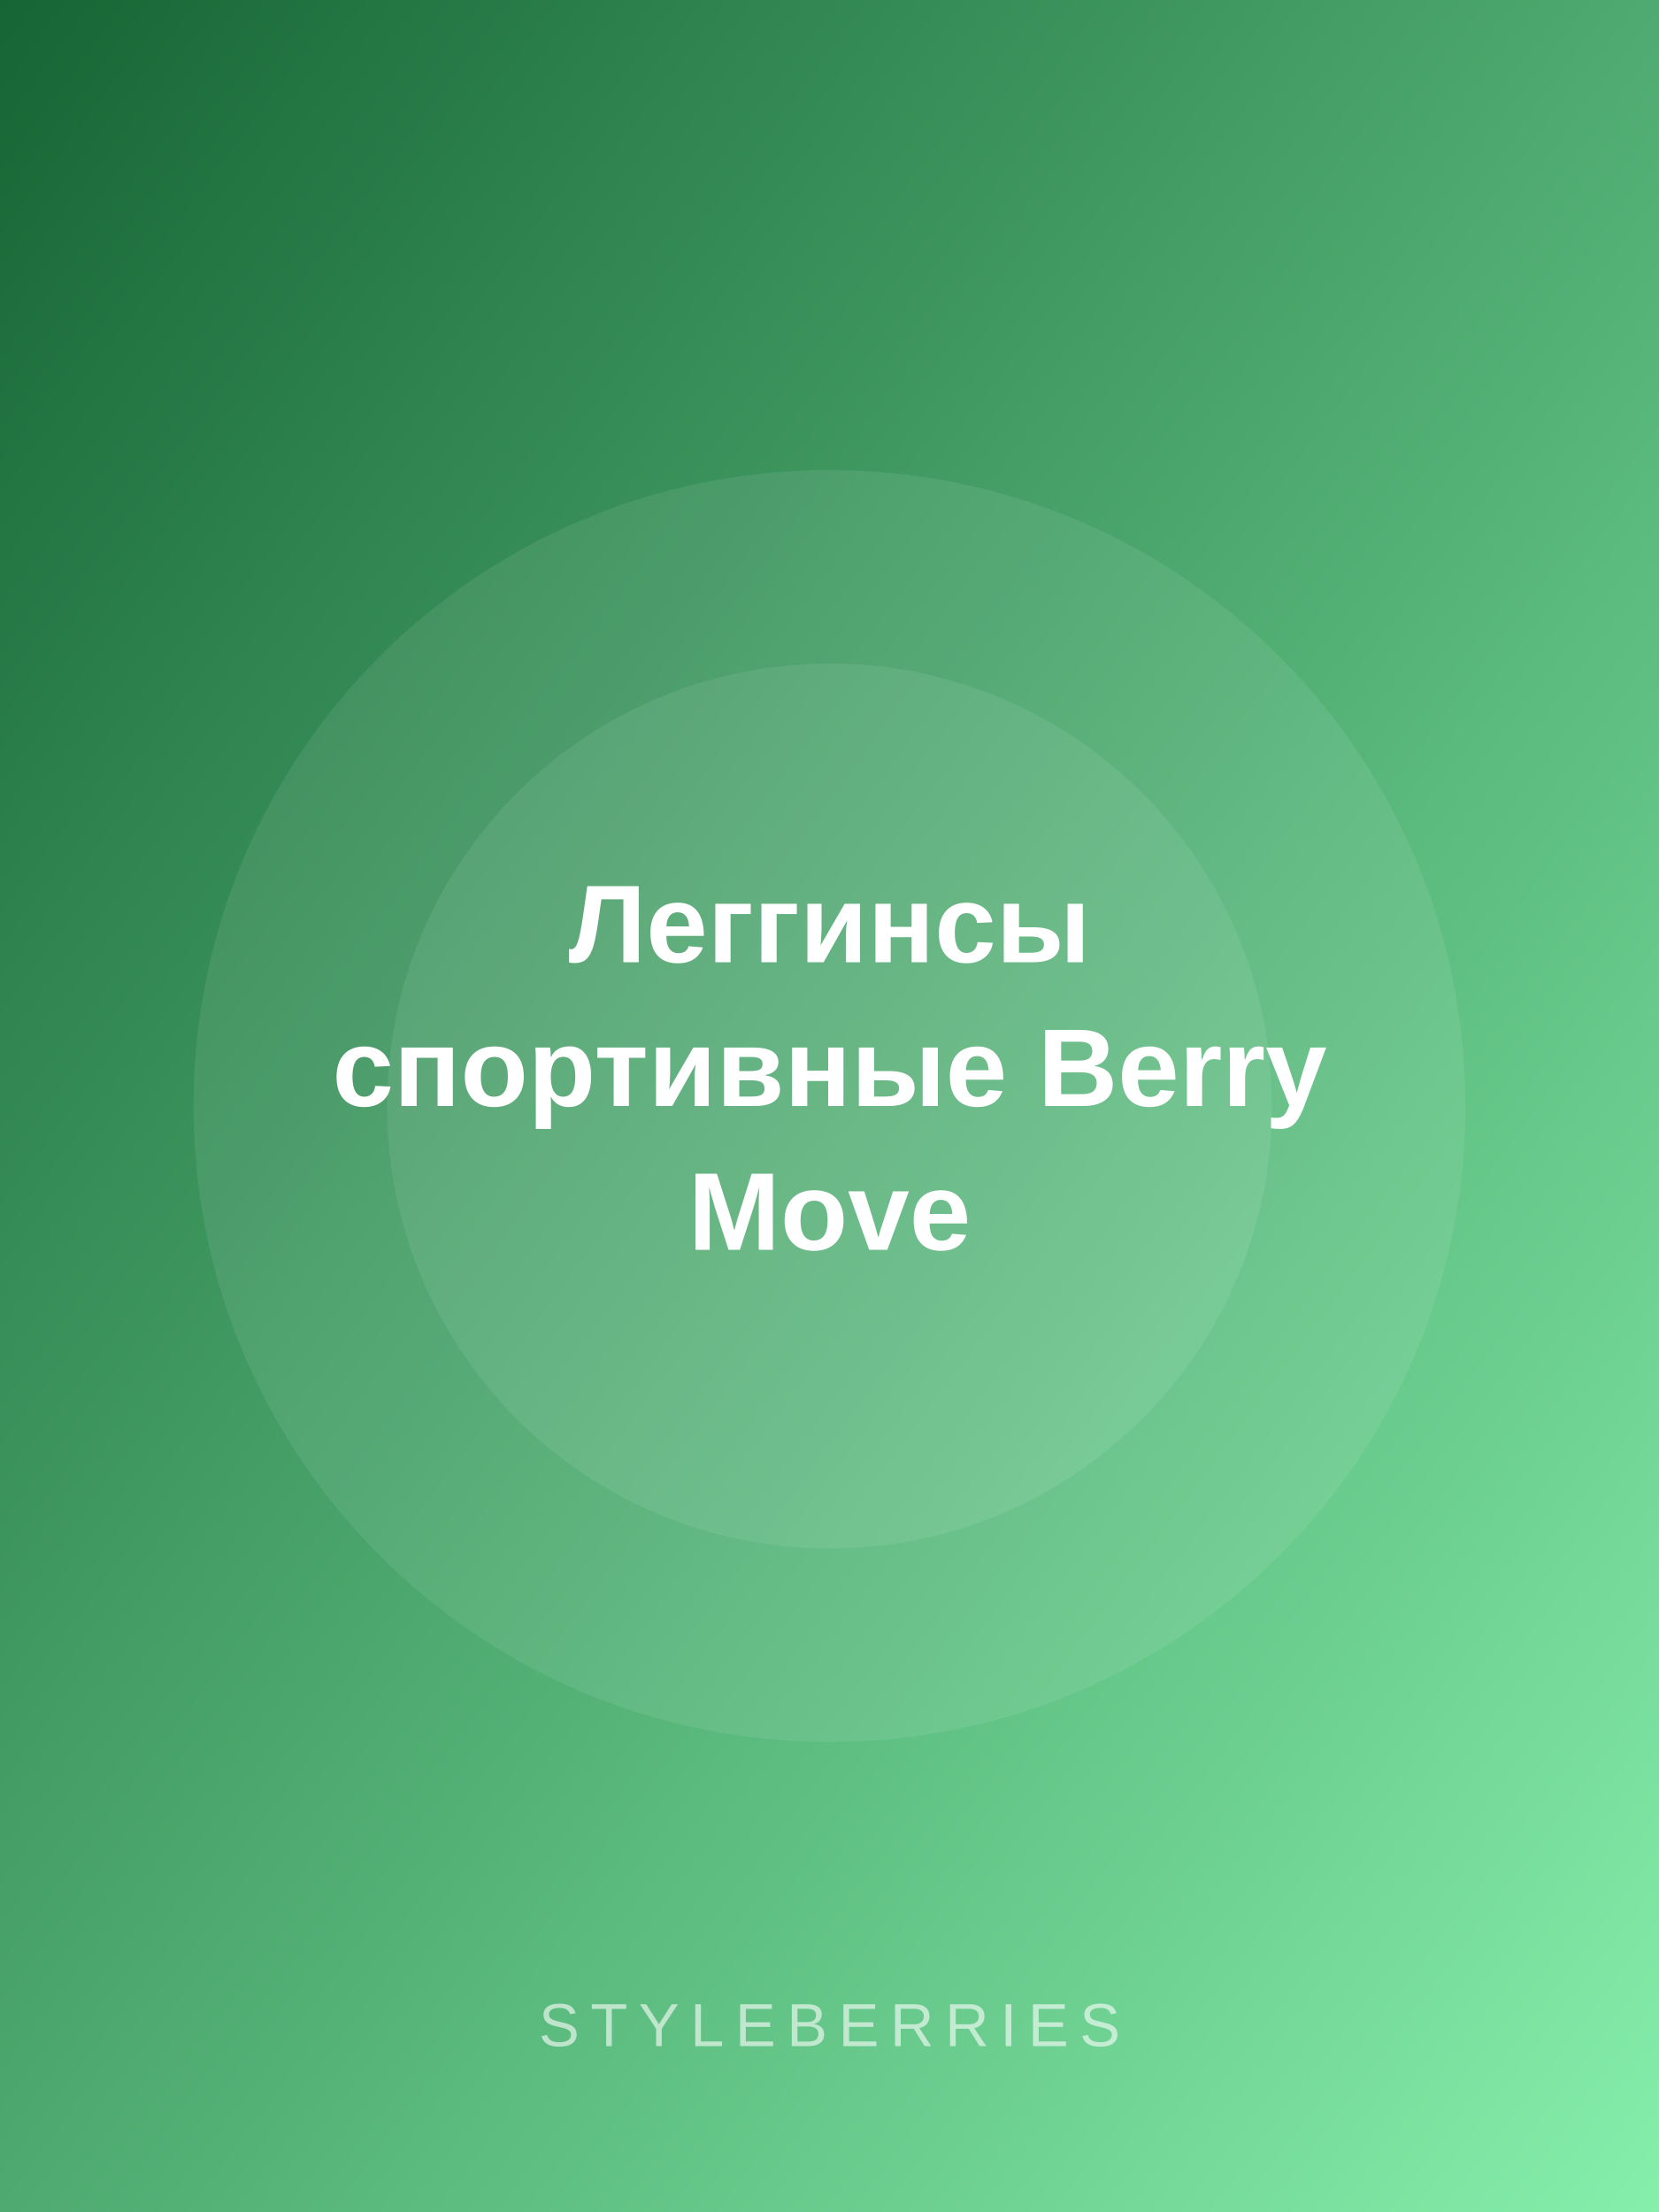
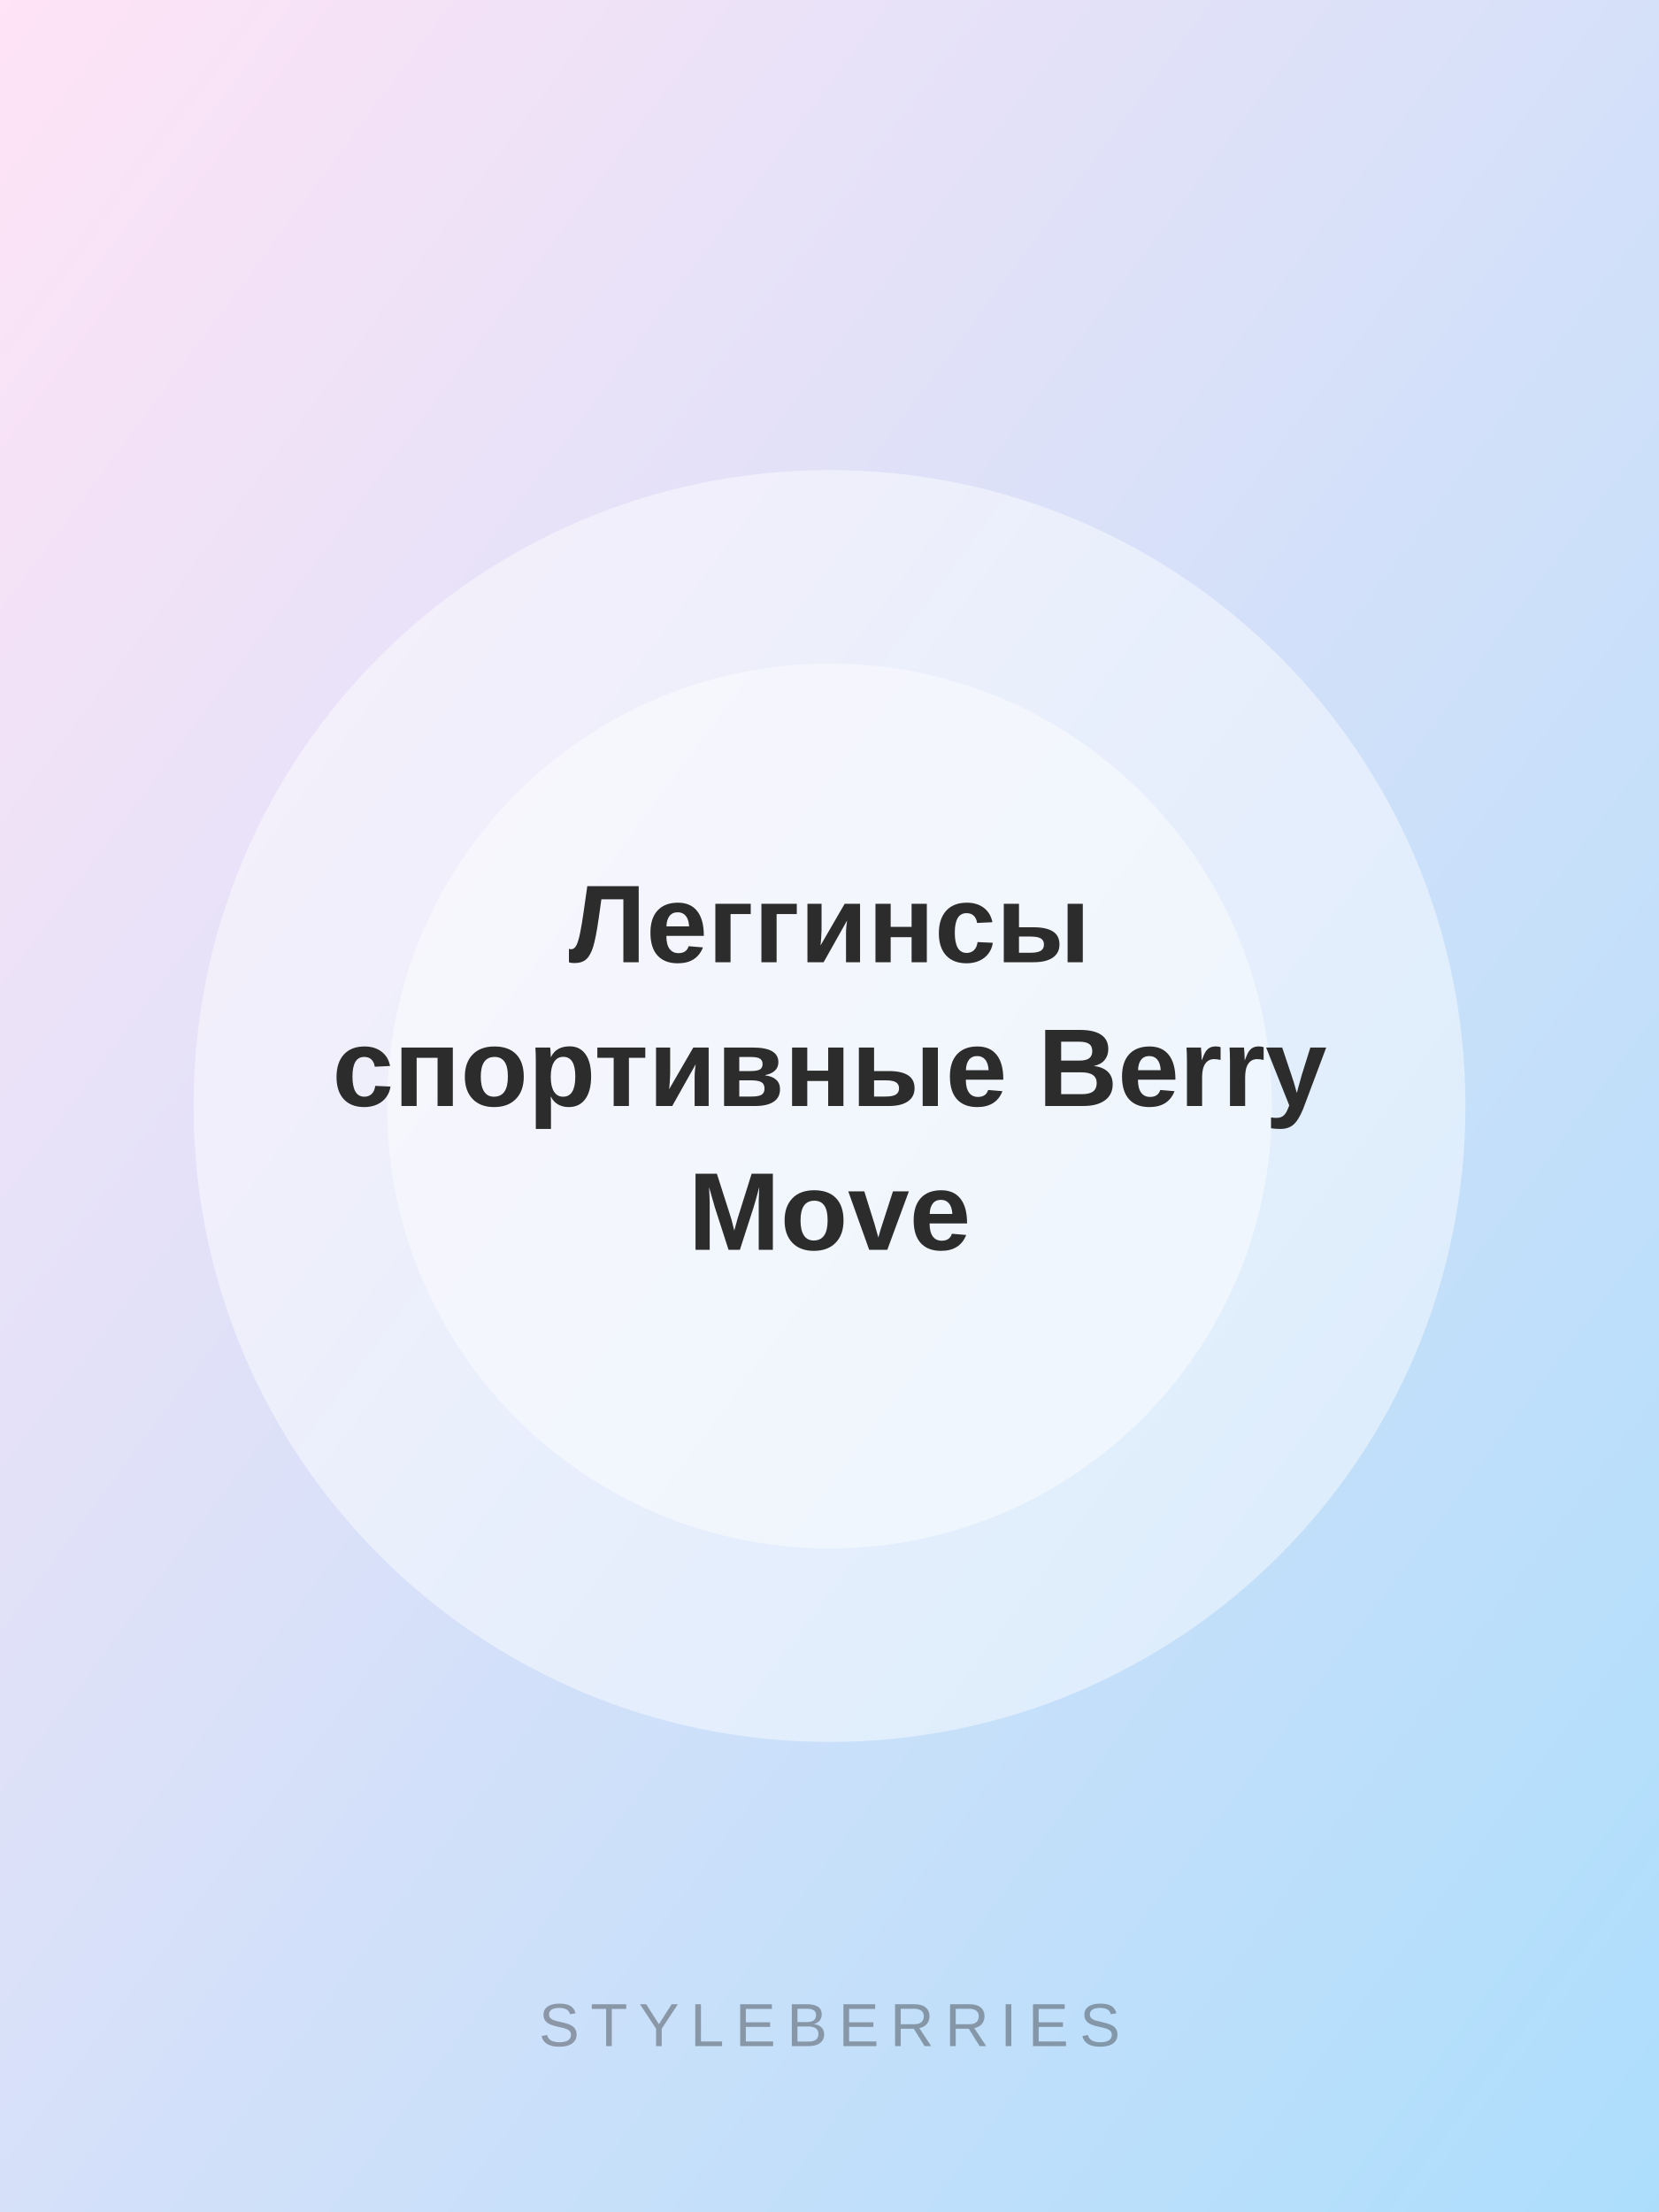
<svg xmlns="http://www.w3.org/2000/svg" width="600" height="800" viewBox="0 0 600 800">
  <defs>
    <linearGradient id="g" x1="0" y1="0" x2="1" y2="1">
-       <stop offset="0" stop-color="#166534" />
-       <stop offset="1" stop-color="#86efac" />
+       <stop offset="0" stop-color="#ffe3f6" />
+       <stop offset="1" stop-color="#acdefc" />
    </linearGradient>
  </defs>
  <rect width="600" height="800" fill="url(#g)" />
-   <circle cx="300" cy="400" r="230" fill="rgba(255,255,255,0.08)" />
-   <circle cx="300" cy="400" r="160" fill="rgba(255,255,255,0.08)" />
-   <text x="300" y="348" font-size="40" text-anchor="middle" fill="#ffffff" font-family="Arial, sans-serif" font-weight="bold">Леггинсы</text>
-   <text x="300" y="400" font-size="40" text-anchor="middle" fill="#ffffff" font-family="Arial, sans-serif" font-weight="bold">спортивные Berry</text>
-   <text x="300" y="452" font-size="40" text-anchor="middle" fill="#ffffff" font-family="Arial, sans-serif" font-weight="bold">Move</text>
-   <text x="300" y="740" font-size="22" text-anchor="middle" fill="rgba(255,255,255,0.6)" font-family="Arial, sans-serif" letter-spacing="4">STYLEBERRIES</text>
+   <circle cx="300" cy="400" r="230" fill="rgba(255,255,255,0.45)" />
+   <circle cx="300" cy="400" r="160" fill="rgba(255,255,255,0.45)" />
+   <text x="300" y="348" font-size="40" text-anchor="middle" fill="#2c2c2c" font-family="Arial, sans-serif" font-weight="bold">Леггинсы</text>
+   <text x="300" y="400" font-size="40" text-anchor="middle" fill="#2c2c2c" font-family="Arial, sans-serif" font-weight="bold">спортивные Berry</text>
+   <text x="300" y="452" font-size="40" text-anchor="middle" fill="#2c2c2c" font-family="Arial, sans-serif" font-weight="bold">Move</text>
+   <text x="300" y="740" font-size="22" text-anchor="middle" fill="rgba(44,44,44,0.4)" font-family="Arial, sans-serif" letter-spacing="4">STYLEBERRIES</text>
</svg>
